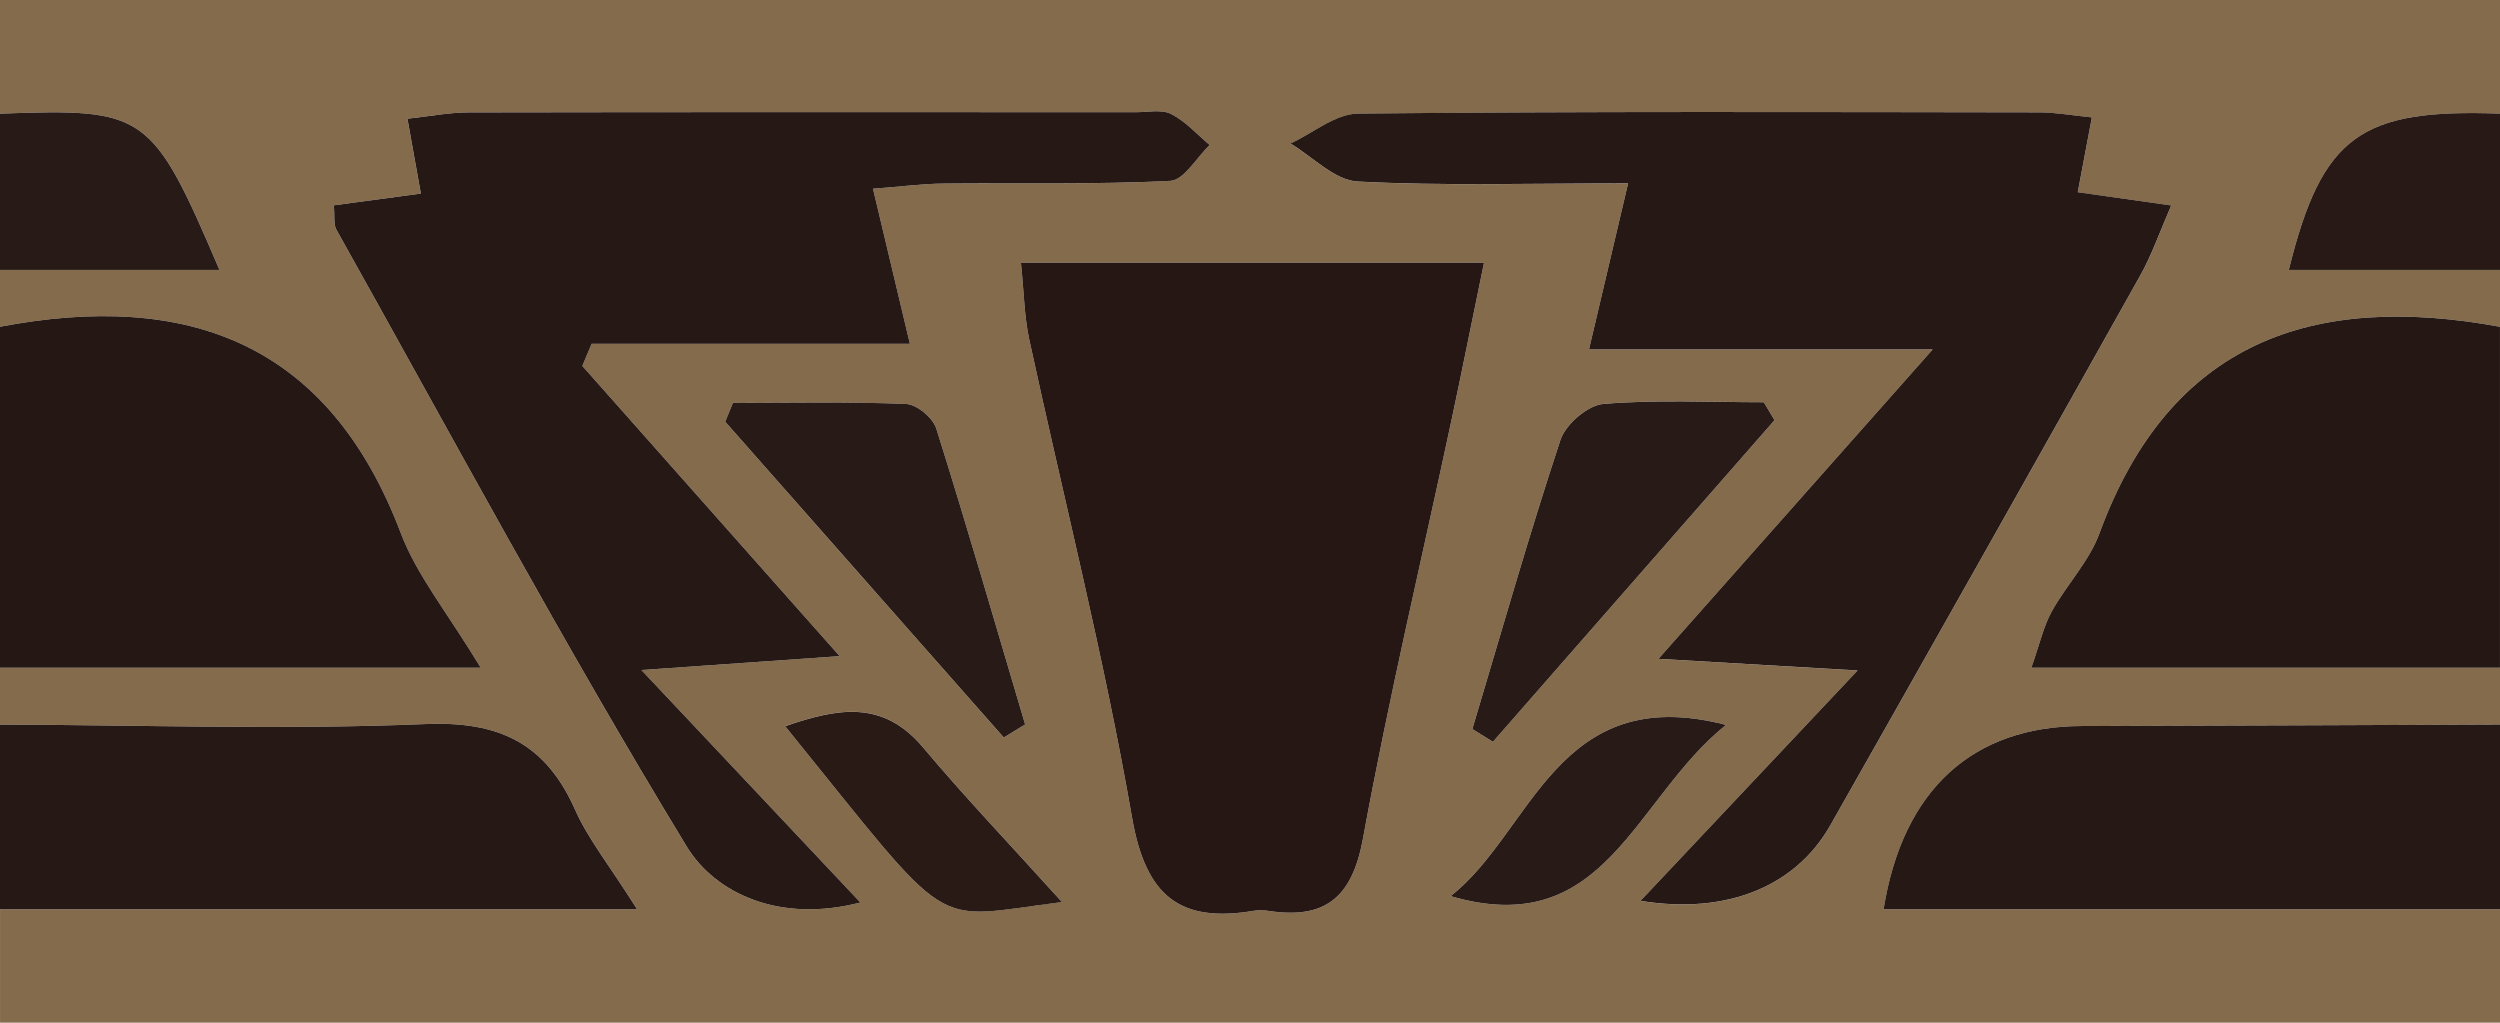
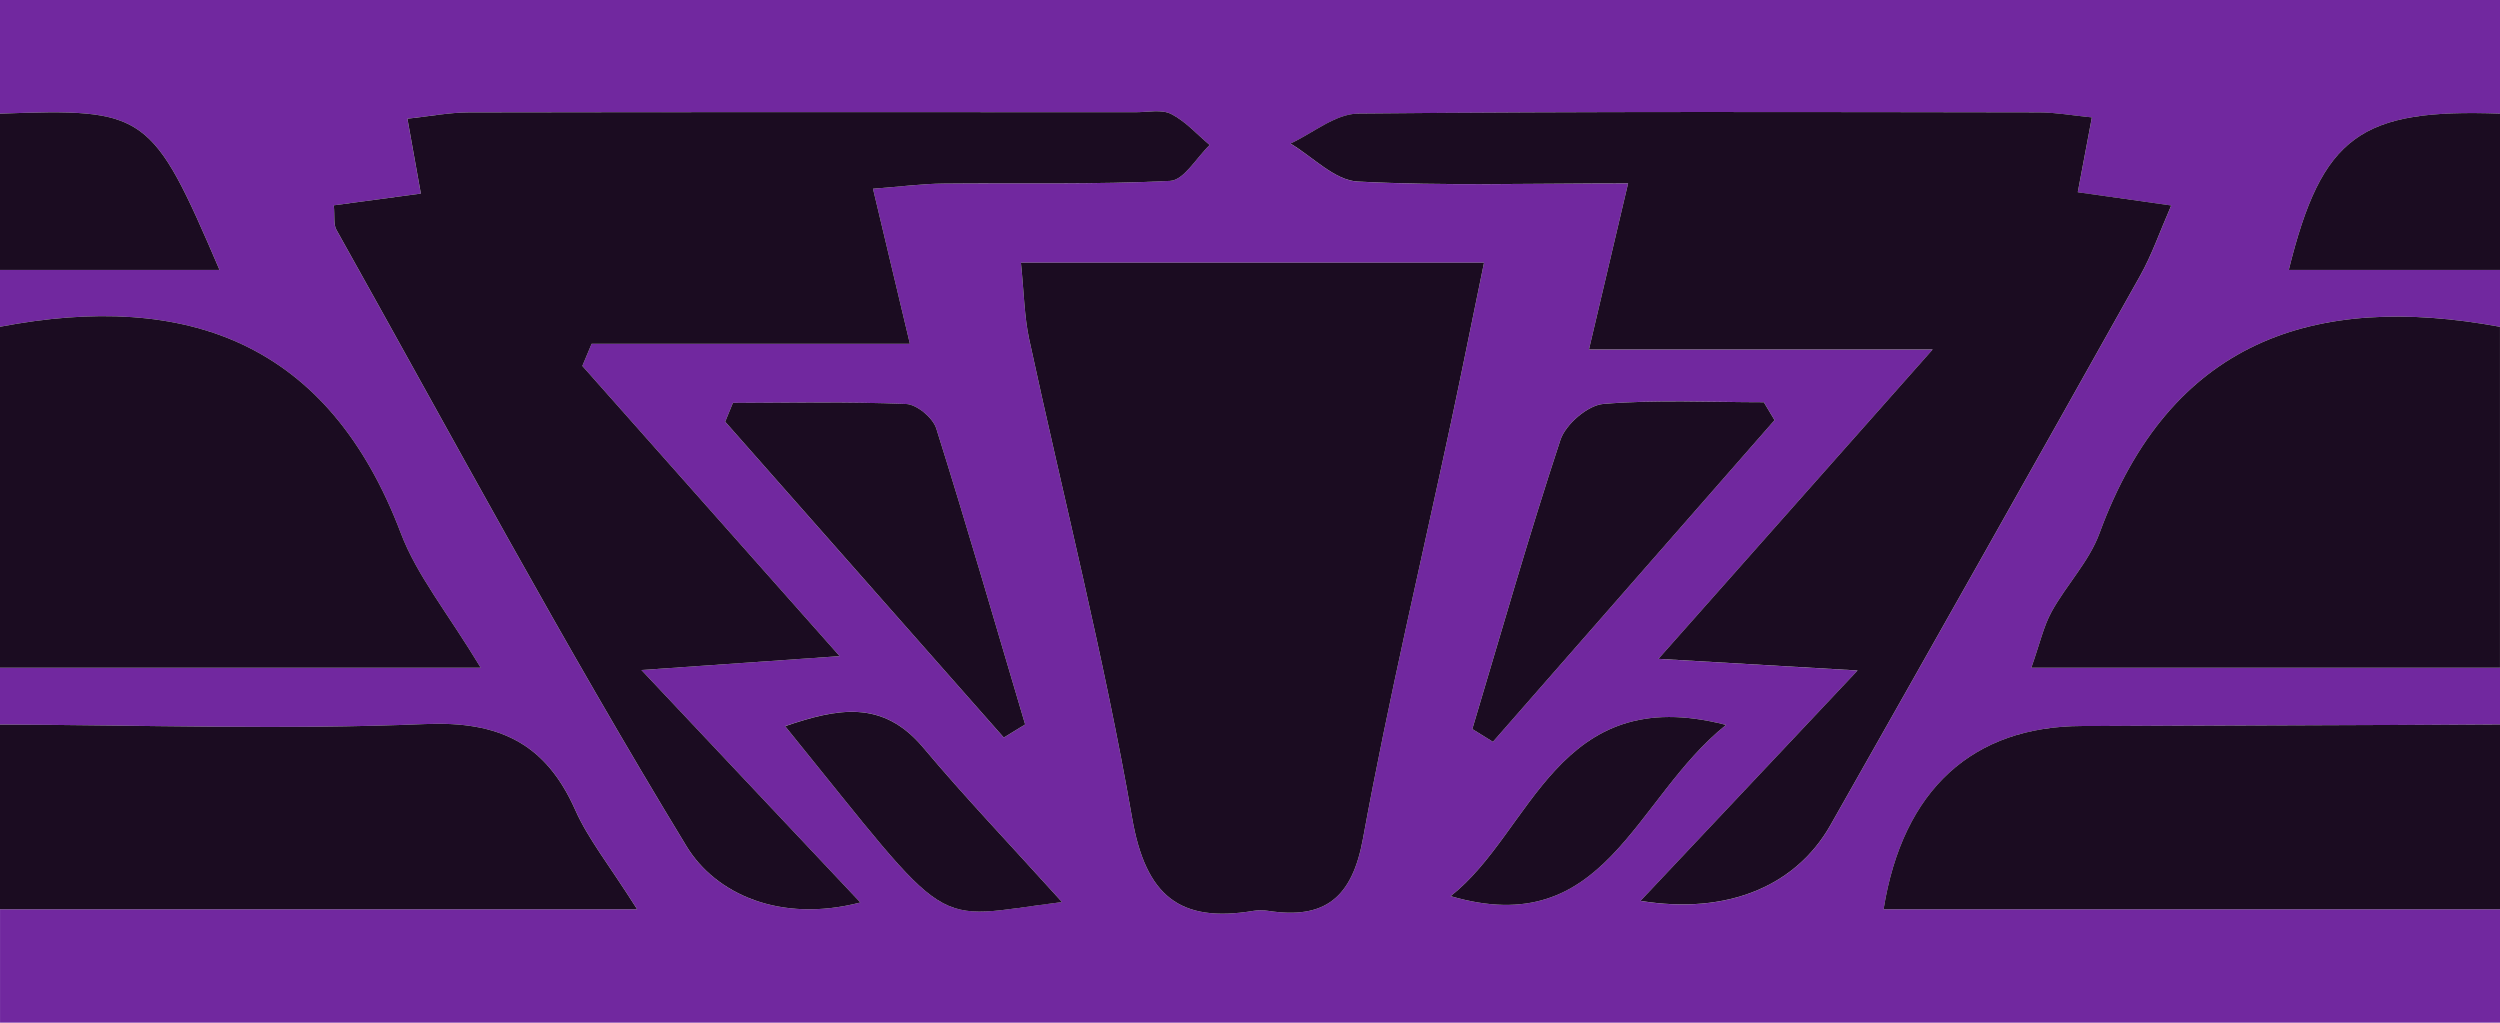
<svg xmlns="http://www.w3.org/2000/svg" id="Calque_1" data-name="Calque 1" viewBox="0 0 839.33 343.36">
  <defs>
    <style>
      .cls-1 {
-         fill: #261815;
+         fill: #1B0C21;
      }

      .cls-1, .cls-2, .cls-3, .cls-4, .cls-5, .cls-6, .cls-7 {
        stroke-width: 0px;
      }

      .cls-2 {
-         fill: #846b4b;
+         fill: #71289F;
      }

      .cls-3 {
-         fill: #251714;
+         fill: #1B0C21;
      }

      .cls-4 {
-         fill: #291a16;
+         fill: #1B0C21;
      }

      .cls-5 {
-         fill: #281a16;
+         fill: #1B0C21;
      }

      .cls-6 {
-         fill: #281916;
+         fill: #1B0C21;
      }

      .cls-7 {
-         fill: #261714;
+         fill: #1B0C21;
      }
    </style>
  </defs>
  <path class="cls-2" d="m0,243.26v-19.08h161.38c-11.24-18.61-21.44-30.98-26.82-45.17C110.29,114.98,62.92,97.7,0,109.7v-19.08h73.7C50.99,37.62,49.05,36.36,0,38.16V0h839.33v38.16c-46.73-1.69-59.76,7.33-70.91,52.47h70.91v19.08c-62.67-11.52-110.74,4.76-134.46,69.34-3.46,9.43-11.07,17.27-16.03,26.25-2.74,4.96-3.98,10.76-6.85,18.88h157.35v19.08c-46.78.17-93.57.4-140.35.5-36.5.08-60.12,21.17-66.6,61.51h206.95v38.08c-279.78.02-559.56.02-839.33,0v-38.08h213.9c-9.46-14.97-16.44-23.57-20.78-33.35-9.94-22.38-25.58-29.86-50.32-28.83-47.52,1.98-95.19.32-142.8.17Zm623.66-18.15c-26.69,28.32-48.99,51.98-72.89,77.35,29.18,4.78,52.19-5.02,63.71-25.33,34.83-61.43,69.5-122.94,104.03-184.54,3.98-7.1,6.65-14.93,10.44-23.59-12.51-1.77-21.58-3.06-31.38-4.45,1.72-9.15,3.14-16.66,4.74-25.12-6.75-.67-12.2-1.67-17.65-1.68-76.22-.1-152.45-.36-228.67.4-7.61.08-15.17,6.56-22.75,10.06,7.51,4.45,14.84,12.34,22.57,12.75,29.08,1.52,58.29.61,90.8.61-4.53,19.24-8.23,34.9-13.14,55.77h115.39c-33.23,37.49-60.95,68.77-92.06,103.87,25.16,1.47,42.82,2.5,66.86,3.91ZM293.09,63.36c9.66-.74,16.62-1.66,23.59-1.73,25.4-.26,50.84.38,76.18-.9,4.61-.23,8.85-7.85,13.26-12.05-4.26-3.56-8.1-7.94-12.92-10.4-3.19-1.63-7.79-.61-11.76-.61-74.67-.02-149.33-.08-224,.07-6.67.01-13.33,1.34-20.66,2.12,1.73,9.64,3.06,17.03,4.51,25.13-10.64,1.44-19.75,2.67-29.22,3.94.34,3.67-.16,6.37.87,8.21,38.77,69.25,76.33,139.24,117.56,207,9.71,15.96,31.4,25.87,58.34,18.85-25.28-26.84-47.73-50.67-73.51-78.04,23.86-1.67,42.53-2.98,66.56-4.66-31.65-35.69-59.02-66.56-86.39-97.43,1.04-2.48,2.08-4.96,3.12-7.44h106.85c-4.78-20.1-8.37-35.16-12.39-52.06Zm205.14,24.83h-155.47c1.06,10.2,1.14,18.13,2.78,25.72,11.58,53.54,25.16,106.72,34.54,160.63,4.58,26.32,16,35.41,40.83,31.25,1.55-.26,3.21-.25,4.76,0,19.14,2.97,28.28-4.32,31.94-24.35,8.56-46.84,19.61-93.22,29.58-139.81,3.61-16.86,6.98-33.76,11.04-53.43Zm-3.92,156.56c2.3,1.43,4.61,2.86,6.91,4.29,31.52-36,63.04-72,94.55-107.99-1.2-2-2.4-4-3.6-6.01-17.98,0-36.04-.93-53.89.57-5.24.44-12.66,6.85-14.39,12.08-10.61,32.11-19.87,64.66-29.58,97.06Zm-248.24-109.5c-.87,2.11-1.74,4.23-2.6,6.34,31.18,35.34,62.35,70.69,93.53,106.03,2.39-1.46,4.78-2.93,7.17-4.39-9.84-33.16-19.47-66.38-29.84-99.37-1.12-3.57-6.52-8.07-10.1-8.22-19.36-.81-38.77-.38-58.16-.38Zm110.48,167.6c-17.56-19.44-32.61-35.19-46.58-51.84-13.69-16.32-28.86-13.18-46.39-7.23,57.64,71.11,47.68,64.7,92.96,59.06Zm130.47-1.99c52.09,15.26,61.39-32.62,92.46-57.48-56.88-14.76-64.96,35.96-92.46,57.48Z" />
  <path class="cls-3" d="m0,109.7c62.92-12,110.29,5.27,134.57,69.3,5.38,14.19,15.57,26.56,26.82,45.17H0v-114.47Z" />
  <path class="cls-3" d="m839.33,224.18h-157.35c2.87-8.12,4.11-13.92,6.85-18.88,4.96-8.98,12.57-16.82,16.03-26.25,23.72-64.58,71.8-80.86,134.46-69.34v114.47Z" />
  <path class="cls-1" d="m0,243.26c47.61.15,95.28,1.81,142.8-.17,24.74-1.03,40.38,6.44,50.32,28.83,4.34,9.78,11.32,18.38,20.78,33.35H0v-62.01Z" />
  <path class="cls-1" d="m839.33,305.26h-206.95c6.47-40.33,30.09-61.43,66.6-61.51,46.78-.1,93.57-.33,140.35-.5v62.01Z" />
  <path class="cls-5" d="m0,38.16c49.05-1.8,50.99-.54,73.7,52.47H0v-52.47Z" />
  <path class="cls-6" d="m839.33,90.62h-70.91c11.15-45.14,24.18-54.16,70.91-52.47v52.47Z" />
  <path class="cls-1" d="m623.66,225.1c-24.04-1.4-41.7-2.44-66.86-3.91,31.11-35.1,58.84-66.38,92.06-103.87h-115.39c4.92-20.87,8.61-36.53,13.14-55.77-32.51,0-61.72.91-90.8-.61-7.72-.4-15.06-8.29-22.57-12.75,7.58-3.51,15.13-9.99,22.75-10.06,76.22-.76,152.44-.5,228.67-.4,5.45,0,10.89,1.01,17.65,1.68-1.6,8.46-3.01,15.98-4.74,25.12,9.8,1.39,18.87,2.67,31.38,4.45-3.79,8.66-6.46,16.49-10.44,23.59-34.53,61.6-69.2,123.11-104.03,184.54-11.52,20.31-34.54,30.11-63.71,25.33,23.9-25.37,46.2-49.03,72.89-77.35Z" />
  <path class="cls-1" d="m293.09,63.36c4.02,16.91,7.61,31.96,12.39,52.06h-106.85c-1.04,2.48-2.08,4.96-3.12,7.44,27.37,30.87,54.74,61.74,86.39,97.43-24.02,1.68-42.7,2.99-66.56,4.66,25.78,27.37,48.23,51.2,73.51,78.04-26.94,7.02-48.63-2.89-58.34-18.85-41.23-67.76-78.79-137.75-117.56-207-1.03-1.84-.53-4.54-.87-8.21,9.46-1.28,18.58-2.51,29.22-3.94-1.46-8.1-2.78-15.49-4.51-25.13,7.33-.79,13.99-2.11,20.66-2.12,74.67-.14,149.33-.09,224-.07,3.97,0,8.56-1.02,11.76.61,4.82,2.46,8.66,6.84,12.92,10.4-4.41,4.21-8.65,11.82-13.26,12.05-25.34,1.27-50.78.63-76.18.9-6.97.07-13.92.99-23.59,1.73Z" />
  <path class="cls-7" d="m498.23,88.2c-4.06,19.67-7.44,36.58-11.04,53.43-9.96,46.59-21.01,92.97-29.58,139.81-3.66,20.03-12.8,27.32-31.94,24.35-1.55-.24-3.21-.25-4.76,0-24.82,4.16-36.25-4.93-40.83-31.25-9.38-53.91-22.96-107.09-34.54-160.63-1.64-7.59-1.73-15.52-2.78-25.72h155.47Z" />
  <path class="cls-5" d="m494.31,244.76c9.71-32.4,18.97-64.96,29.58-97.06,1.73-5.23,9.15-11.64,14.39-12.08,17.85-1.5,35.91-.57,53.89-.57,1.2,2,2.4,4,3.6,6.01-31.52,36-63.04,72-94.55,107.99-2.3-1.43-4.61-2.86-6.91-4.29Z" />
  <path class="cls-5" d="m246.07,135.25c19.39,0,38.8-.43,58.16.38,3.58.15,8.97,4.65,10.1,8.22,10.38,32.99,20,66.21,29.84,99.37-2.39,1.46-4.78,2.93-7.17,4.39-31.18-35.34-62.35-70.69-93.53-106.03.87-2.11,1.74-4.23,2.6-6.34Z" />
  <path class="cls-4" d="m356.55,302.86c-45.29,5.63-35.32,12.05-92.96-59.06,17.52-5.95,32.69-9.09,46.39,7.23,13.97,16.65,29.02,32.39,46.58,51.84Z" />
  <path class="cls-5" d="m487.02,300.86c27.5-21.52,35.58-72.25,92.46-57.48-31.06,24.87-40.37,72.74-92.46,57.48Z" />
</svg>
